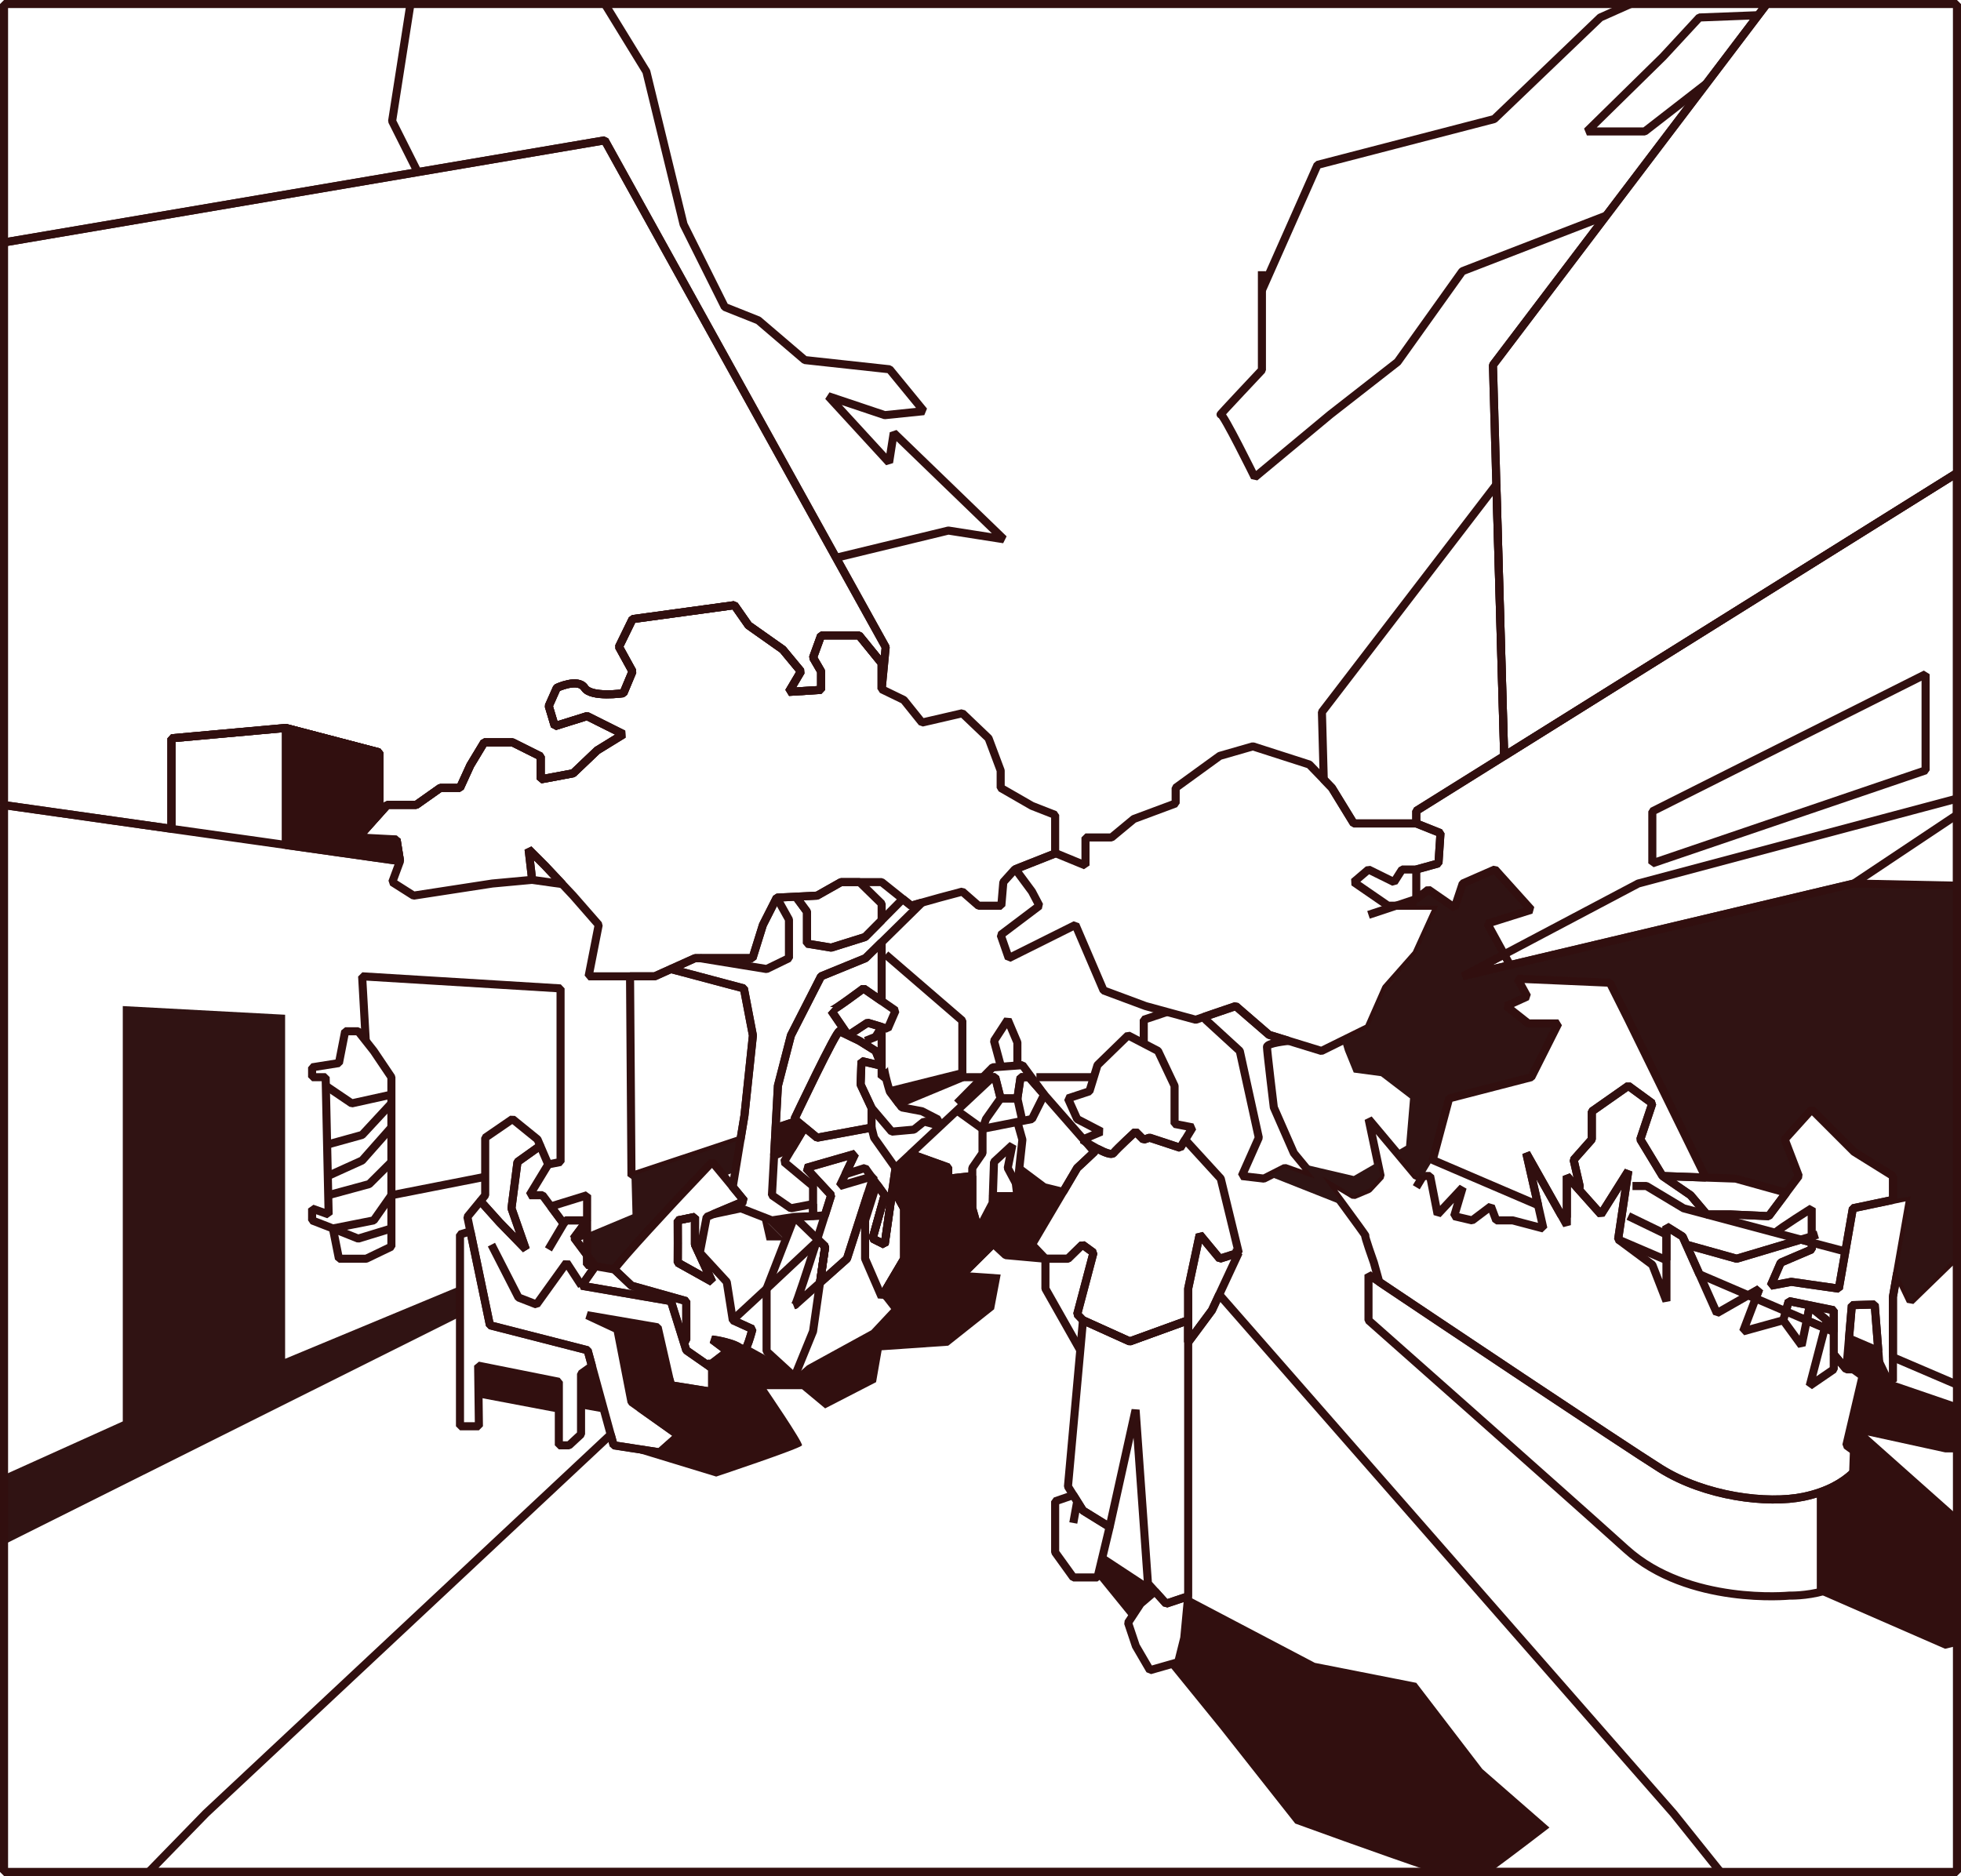
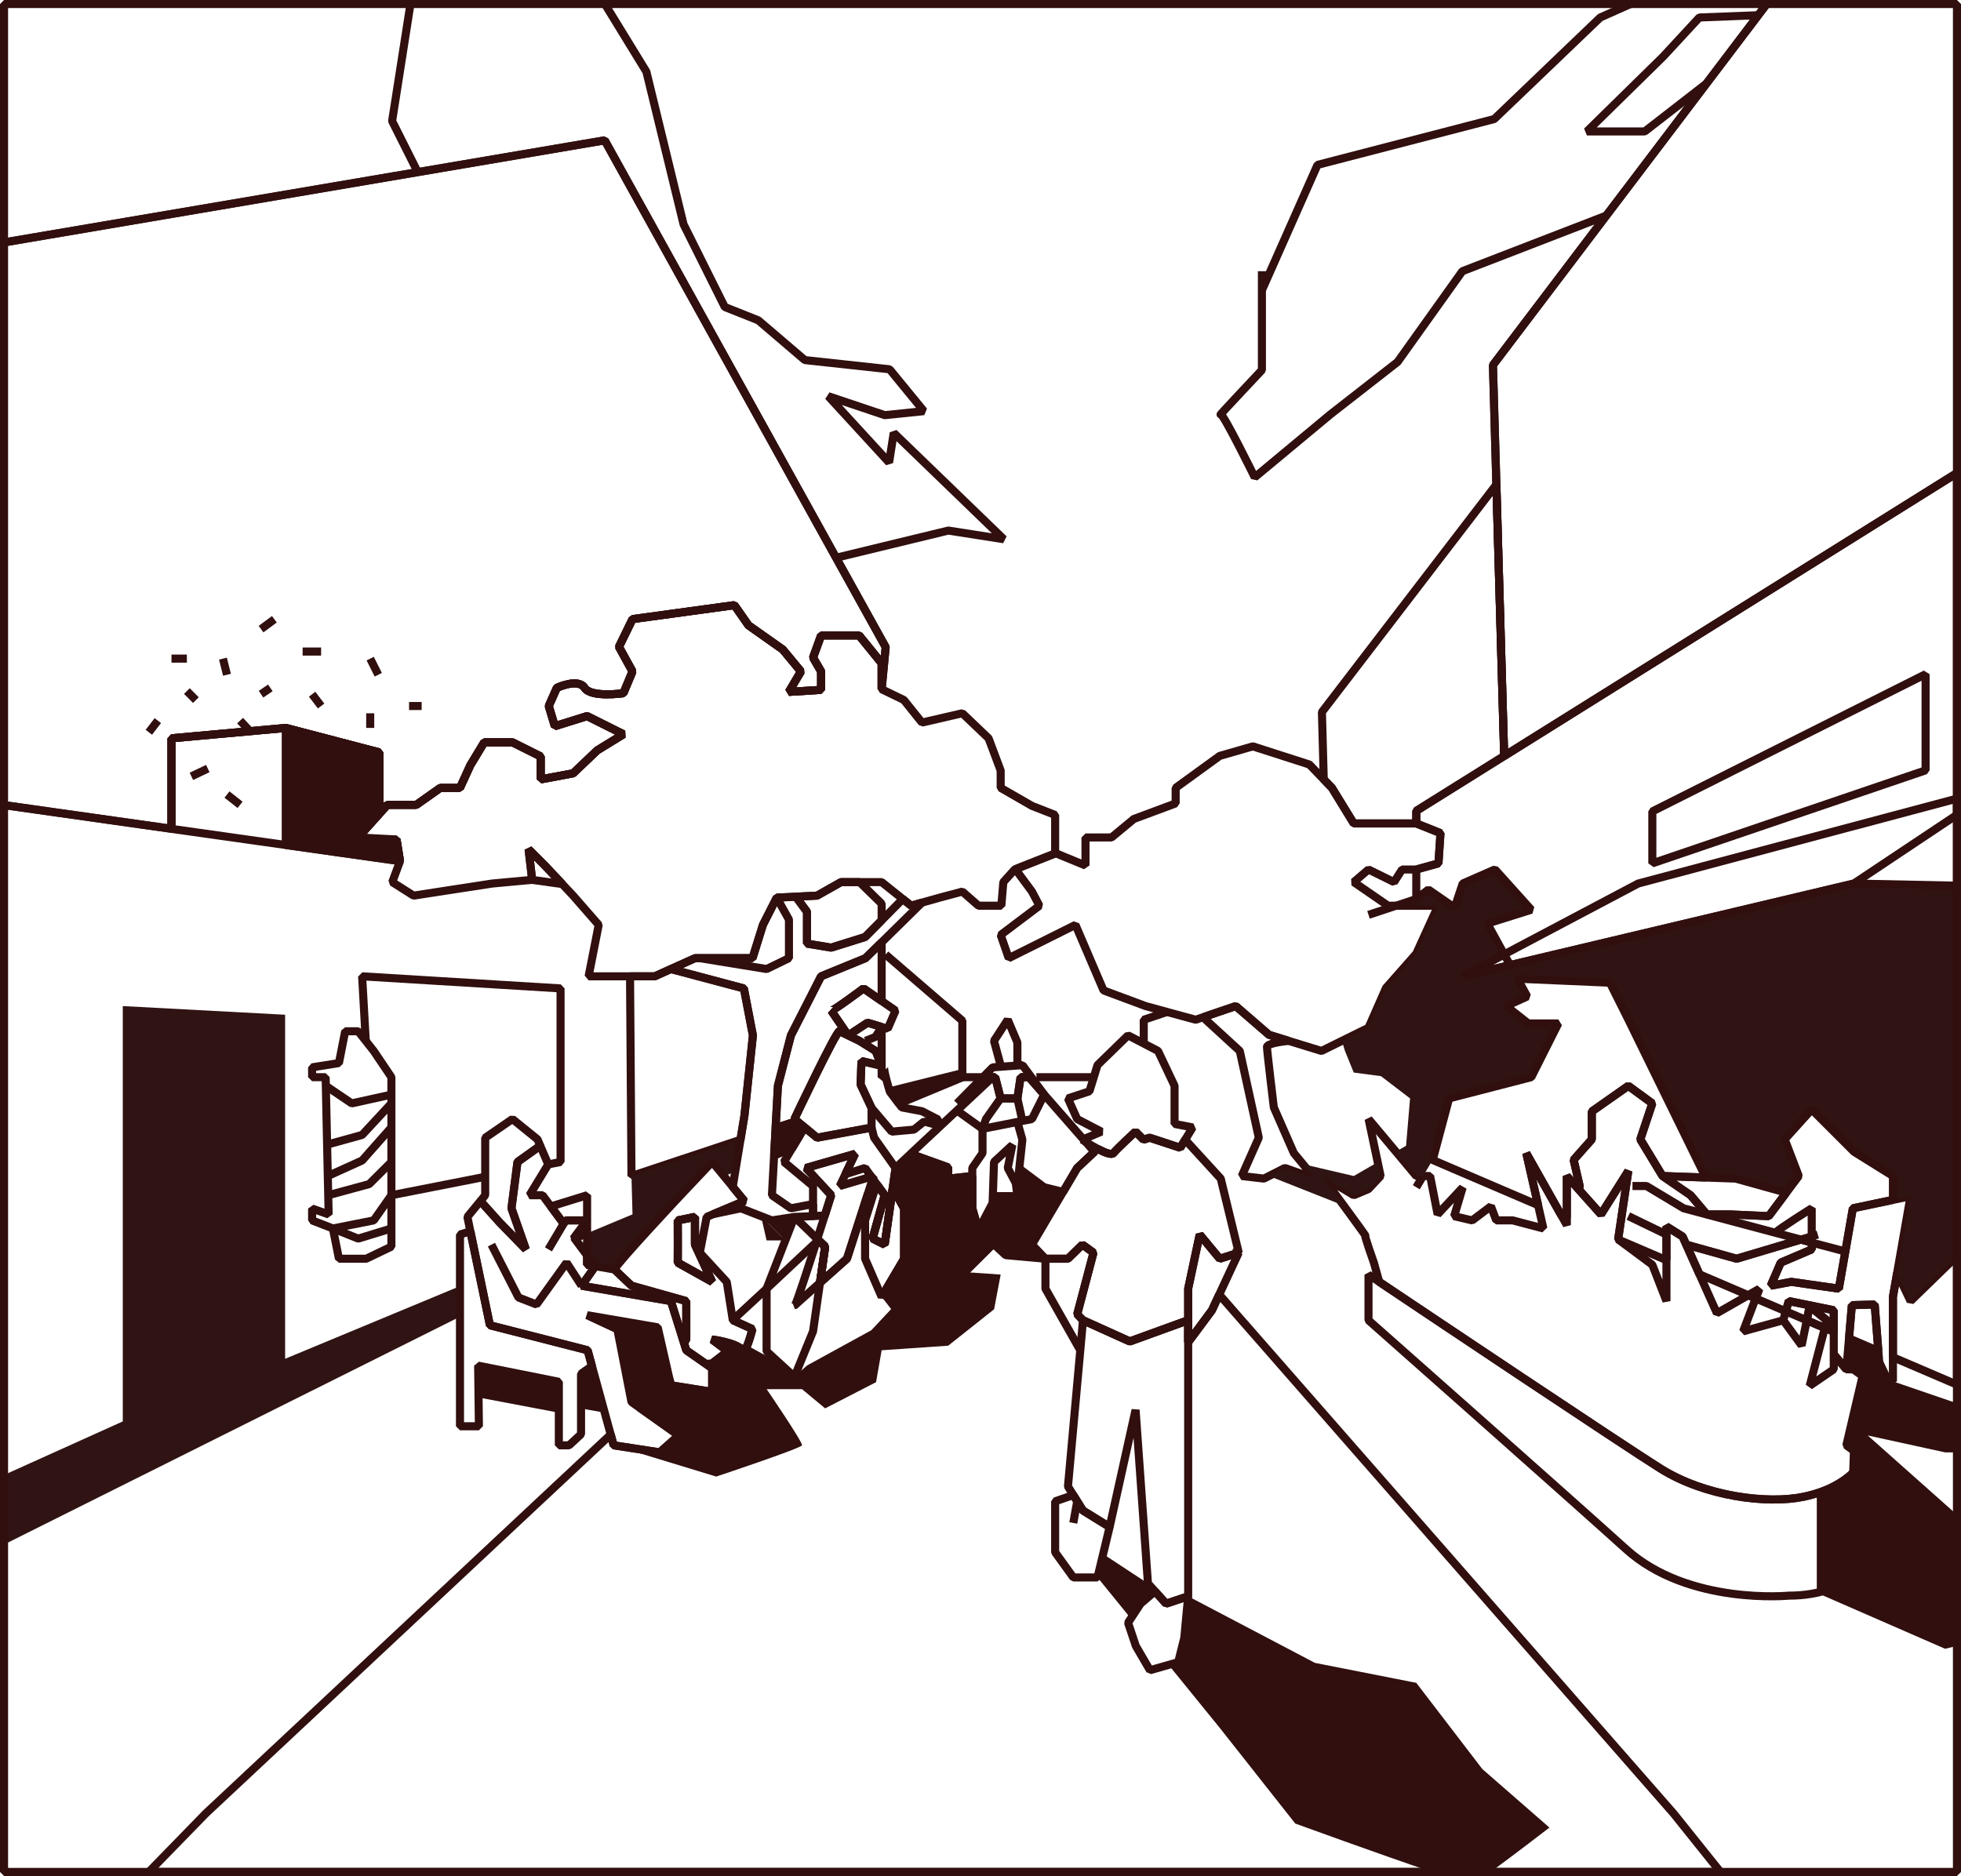
<svg xmlns="http://www.w3.org/2000/svg" id="Layer_1" data-name="Layer 1" viewBox="0 0 972 930">
  <defs>
    <style>.cls-1,.cls-4{fill:#310f0f;}.cls-1,.cls-2{stroke:#310f0f;stroke-linejoin:bevel;stroke-width:4px;}.cls-2,.cls-5{fill:none;}.cls-3{fill:#301313;}.cls-6{fill:#2f1414;}</style>
  </defs>
  <polygon class="cls-1" points="492.34 616.55 478.15 630.63 477 630.55 465 627.7 448.17 631.85 437 642.91 448.17 624 448.17 599.13 442.49 588.9 443.9 579.02 451.36 572.04 470.01 578.73 470.01 584.3 481.93 583 481.93 599 485 609.76 492.34 616.55" />
  <path class="cls-2" d="M482,592.73,463.36,586l23-21.51L504,548h1.26c1.16,4.51,2.69,10.52,2.69,10.52h8.33L517.86,548H522l7.53,8.6,0,0L549,578.81l1,1.12,4.48,5.11-5.54,5.22L545.94,593l-7,11.87-9.41-2.32-12.31-9.2-.93,8.59-.8-1.5.8,6.54H504.12l-.12,3.4-7,13.36L493.93,613V597L482,598.3Z" transform="translate(-12 -14)" />
  <path class="cls-2" d="M864.76,942h-779L114,913,314.71,725.16l1.46,5.34L339,734l9.44-8.38L329,711.82l14.92-14,.66,2.91L365,704V692.33l-1.5-1,1.13-2.34.37.9,7.77-5.93L365,678.09l.13,0,.19,0,.17,0,.37.06.35.06.4.07.45.08.49.09.08,0,.13,0,.86.18c.57.12,1.18.25,1.81.4l1.11.27c.76.2,1.54.41,2.29.65l1.12.37a18.43,18.43,0,0,1,2,.82,4.68,4.68,0,0,1,.55.27,7.44,7.44,0,0,1,.68.38l.41.27a4,4,0,0,1,.37.29l.32.29a3.82,3.82,0,0,1,.27.32,2.49,2.49,0,0,1,.19.3c.25.49.54.62.86.49l.13-.07a2.54,2.54,0,0,0,.56-.6,6.71,6.71,0,0,0,.39-.62c.23-.42.47-.93.7-1.47s.39-1,.58-1.51c.07-.18.13-.36.19-.53,1-2.92,1.81-6.07,1.81-6.07l-9.77-4.49L392,652.85,416.6,629.8l1.08-1L421,632l-2.56,17.91L431.81,638l10.33-32.1,4-3.72.75-.7,3.62,5-6,21.51,6,3,4-28.11,5.68,10.23V638L449,656.91l11.17-11.06L477,641.7l12,2.85,1.15.08,14.19-14.08,6.14,5.68,19.7,1.77h11.17l7.15-7,5.5,4-8.06,30.52,2.86,3L572,679l28.94-10.49v10.91l11.78-15.89,3.61-7.76L841.52,913Z" transform="translate(-12 -14)" />
  <polygon class="cls-2" points="872 639 870.22 643.67 866.57 642.1 872 639" />
  <polygon class="cls-2" points="908.93 649.53 908.93 660.26 904.49 658.35 905.49 654.51 897 647.54 895.56 654.53 885.16 650.07 886.62 645 908.93 649.53" />
  <polygon class="cls-2" points="931.03 669.73 916.49 663.49 917.9 647.02 929.22 646.69 931.03 669.73" />
  <polygon class="cls-2" points="970 622.64 970 686.43 938.26 672.83 938.26 642.91 940.34 631.04 947 645 970 622.64" />
  <polygon class="cls-2" points="263.78 436.18 263.78 436.17 262 421 270 429 278.75 438.29 263.78 436.18" />
  <path class="cls-2" d="M210.28,440.9l-56.64-8-56.64-8V380l56.64-5.13L200,387v30.47l-10.46,11.69h.12c1.47.18,16.17,1.9,18.91,1Z" transform="translate(-12 -14)" />
  <polygon class="cls-2" points="373.19 513.31 369 553 367.02 565.04 313 583 312.29 484 324.52 484 332.55 480.39 368.72 490 373.19 513.31" />
  <path class="cls-2" d="M449,481.13v29.1L440,504s-15.24,11.43-16,11l8.4,12.27-4.29-2.07c-1.14-1.24-22.35,43.52-22.35,43.52l1.19,1-10.53,3.5,1.15-21,6.46-25L419,498,441,489Z" transform="translate(-12 -14)" />
  <polygon class="cls-2" points="426 516 420.43 513.31 430 507 437 509.1 437 528.37 434.01 521 426 516" />
  <line class="cls-2" x1="434.24" y1="551.86" x2="432" y2="552.79" />
  <polyline class="cls-2" points="477 534.09 477.21 534 487.18 534" />
  <path class="cls-3" d="M379,579l-2.6,15.84-5.53,2.3L365,590l-14.91,15.79h0l-.65.68S318,640,316.55,643.33l-9.48-1.63L303,636.23V625.4L325.51,616,325,597Z" transform="translate(-12 -14)" />
  <line class="cls-2" x1="291" y1="611.4" x2="284.85" y2="613.96" />
  <polyline class="cls-2" points="438.97 473.2 477 506 477 532" />
  <polygon class="cls-2" points="970 395.91 970 403.92 918.9 438 807.1 464.52 748.47 478.43 725 484 745.57 473.12 812 438 970 395.91" />
  <polygon class="cls-3" points="228 637.59 228 652.75 2 765.68 2 731.2 60.86 704.65 60.86 498.75 141.32 503.05 141.32 673.61 228 637.59" />
  <polygon class="cls-2" points="291 605 291 622.23 284.85 613.96 284.58 613.6 291 605" />
  <polygon class="cls-2" points="291.01 592.52 291 605 280.33 605 279.38 606.61 273.04 598.08 291.01 592.52" />
  <polygon class="cls-2" points="293.41 677.21 288 681.06 288 711 282.07 716.5 277 716.5 277 685 237 677 237.2 692.79 237.38 707.06 228 707.06 228 612 233.15 610.41 237.95 633.45 242.84 656.98 291.26 669.38 293.41 677.21" />
  <polygon class="cls-2" points="340.17 645 340.17 664.25 338.88 665.26 332.55 645 288.28 637.38 295.07 627.7 304.55 629.33 313 637.38 340.17 645" />
  <path class="cls-2" d="M936,784c-4,22-37,21-37,21s-50,5-81-23S690.32,668.51,690.32,668.51V645.9l5.31,3.56c23.75,15.92,120,80.36,139.37,92.54,22.18,13.92,53,17.76,71,14,24-5,30-19.07,30-19.07S940,762,936,784Z" transform="translate(-12 -14)" />
  <path class="cls-2" d="M535,418v19.1l-19.7,7.78-.3.12-5.68,6.29-1,11.71H497l-8-7-11.24,3L469,461.46,463.64,463l-4.15-3.32L449,451.29H428.88L417,458l-10.51.53L397,459l-6.85,13.5L385,489H356.52l-12,5.39-8,3.61H303.75l5-25.5L296.08,458l-5.33-5.67L282,443l-8-8,1.78,15.17L256,452l-39,6-10.57-6.71,3.85-10.39-1.71-10.74c-2.74.91-17.44-.81-18.91-1h-.12L200,417.47l4-4.47h14.34l11.92-8.42H240l5.11-11.17L252,382h14l14,7v11.36l16.08-3L308,386l13-8-18-9-16,5-3-10,4-9s10.53-5,13.77,0S321,357.66,321,357.66l4.51-10.79-6.71-12.19h0l6.71-13.76,26.69-3.65L376,314l7,10,17,12,9,10.87L403,357l16-1v-9.13L415,340l4-11h18.82L449,342.76v12.91L460,361l9,11.21,20-4.62L502,380l6,16v8.58l15.5,8.92Z" transform="translate(-12 -14)" />
  <polygon class="cls-2" points="678.32 431.05 671 437.29 688 449 712.83 449 702 472.76 687.01 489.75 678.32 509.5 665.14 516 655 521 629 513 612.52 498.75 596.93 504.07 592.66 505.53 578.48 501.66 567.83 498.75 547 491 533.08 458.5 500 475 496 463.5 515.2 449 511.5 441.97 503.3 430.88 523 423.1 523 422.87 538.04 429.06 538.04 415.16 550.95 415.16 562 406 582.73 398.28 582.73 390.58 604.58 374.73 621 370 649 379 656.14 386.38 660.19 390.58 663.6 396.14 671 408.21 702 408.21 714 413 713 428 702 431.05 694.95 431.05 690.98 437.29 678.32 431.05" />
  <path class="cls-2" d="M927.17,730.5l8.83,6.43S930,751,906,756c-18,3.76-48.82-.08-71-14-19.41-12.18-115.62-76.62-139.37-92.54L693,640s-5-14-4.25-13.46c.38.27-5.14-7.3-10.68-14.85-5.24-7.13-10.5-14.24-10.82-14.67l15.75,9.5,7.32-3.07,6-6.45-1.44-6.84-4.52-21.4,13.56,16.17L714,597h6.86l3.72,19L737,602.7l-4.23,14.2,8.94,2.1,9.29-7,2.63,7h8.19L777,623l-2.62-11.55-5.86-25.8,17.31,30.71,2.8,5V597l6,6.81L805.55,616l13.55-21.53-5.05,33.94L831,641l7,18V622l8,5,1.79,4,6.59,14.72L863,665l15.57-8.9,3.65,1.57L876,674l19.89-5.49L905,681l2.56-12.47,8.93,3.82L909,701l11.93-8.17v-7.45l6.24,7.45H936Z" transform="translate(-12 -14)" />
  <line class="cls-2" x1="655.25" y1="583.02" x2="655.23" y2="583" />
  <polygon class="cls-2" points="905.49 654.51 904.49 658.35 895.56 654.53 897 647.54 905.49 654.51" />
  <polygon class="cls-2" points="154.7 605 165 609 168 624 181.52 624 194 618 194 534 185.24 521 177.54 511.24 171.09 511.24 168 527 154.7 529.12 154.7 534 161.41 534 162.23 571.65 162.69 592.52 162.9 602.04 154.7 599.13 154.7 605" />
  <polygon class="cls-2" points="588.94 654.51 588.94 791.35 578 795 572.5 788.89 569 785 562.87 698.94 550 757 536.8 748.84 533.94 744.27 532 741.16 529.35 736.92 535.46 669.38 535.46 669.37 536.8 654.51 560 665 588.94 654.51" />
  <polyline class="cls-2" points="161.5 538.3 174.35 546.99 194 542.65" />
  <polyline class="cls-2" points="162.48 583 179.5 575.3 194 558.91" />
  <polyline class="cls-2" points="161.5 567.62 179.5 562.63 194 546.99" />
  <polyline class="cls-2" points="162.69 592.52 183 587 194 576.04" />
  <path class="cls-2" d="M441.66,558.22l2.34,5V573l-27,5-6.18-5.12L407,569.75l-1.19-1S427,524,428.14,525.24l4.29,2.07L438,530l8,5,3,7.37L439,540l-.43,11.62Z" transform="translate(-12 -14)" />
  <polygon class="cls-2" points="409 618 406.44 635.91 403 660 393.79 682.55 379.97 669.89 379.97 638.84 389.26 614.93 393.79 603.27 405.1 614.22 405.68 614.79 409 618" />
  <polygon class="cls-2" points="448.17 599.13 448.17 624 437 642.91 428.8 624 428.8 605 434.11 588.18 434.49 586.96 434.86 587.48 438.48 592.52 432.52 614.03 438.48 617.01 442.49 588.9 448.17 599.13" />
  <path class="cls-2" d="M455.9,593l-1.41,9.88-4,28.11-6-3,6-21.51-3.62-5-.37-.52-1.91-2.66L445,597l-1.11.33L440.8,593l-9.8,3.14L435.83,586l-24.33,7,12.5,13.5s-1.28,4.06-3.16,10l-5.84.41V602l-14.42-12,4.12-6.91,6.09-10.22L417,578l27-5,1.27,5Z" transform="translate(-12 -14)" />
  <path class="cls-2" d="M477,569v2.83L470,570l-5,4-11,1-7.76-9.14L444,563.23l-2.34-5-3.09-6.6L439,540l10,2.37V548l1.94-.49c.84,3.54,2.06,7.49,2.06,7.49l4.6,6.14L459,563l10,1.88Z" transform="translate(-12 -14)" />
  <path class="cls-2" d="M450.94,547.51c-.68-2.88-1.12-5.49-.46-5.47" transform="translate(-12 -14)" />
  <path class="cls-2" d="M455.9,515l-3.9,9-3-.9-7-2.1-9.57,6.31L424,515c.73.39,16-11,16-11l9,6.23Z" transform="translate(-12 -14)" />
  <polyline class="cls-2" points="429 516 434 514 437 509.1" />
  <line class="cls-2" x1="533.94" y1="744.27" x2="532" y2="755" />
  <polygon class="cls-2" points="550 757 546.79 770.39 544 782 532 782 523 769.5 523 744.27 532 741.16 533.94 744.27 536.8 748.84 550 757" />
  <polygon class="cls-2" points="588.94 791.35 587 812 584 824 579.23 825.36 570 828 563 816 559.14 804.46 560.53 802.35 565.35 795 572.5 788.89 578 795 588.94 791.35" />
  <polygon class="cls-4" points="572.5 788.89 565.35 795 560.53 802.35 544 782 546.79 770.39 569 785 572.5 788.89" />
  <path class="cls-4" d="M780,920s-17.85,13.77-29.15,22H721.78c-26-8.77-67.78-24-67.78-24l-37-46.91-25.77-31.73L596,838l3-12,1.94-20.65,62.81,33L714,848.25,746.75,891Z" transform="translate(-12 -14)" />
  <path class="cls-2" d="M603.17,572.91,599.45,579,597,583l-15.18-5-3,1-4-4s-9,8.3-10.93,10.65c-.92,1.11-4.44-.32-7.89-2.15h0c-2.35-1.24-4.67-2.66-6.1-3.57-.89-.56-1.44-.93-1.44-.93l.46-.19,9-3.81-12-6.24-4.59-10.24L552,555l2.16-7,1.84-6,15.14-14.73L586,535l8.19,17.3v18.87Z" transform="translate(-12 -14)" />
  <polyline class="cls-2" points="194 609 177.54 614.03 165 609 185.24 605 194 592.52 240.5 583.38" />
  <polyline class="cls-2" points="181.3 516 179.5 484 277.85 490 277.85 576.04 271.74 577.24" />
  <polyline class="cls-2" points="346.87 475 379.97 480.39 391.06 475 391.06 455.88 385 445" />
  <line class="cls-2" x1="448.17" y1="445" x2="447.49" y2="445.68" />
  <path class="cls-2" d="M663.75,598.28,648.86,593,641,597l-2.54,1.28L627.5,597l8.44-19-9.43-43-16.88-15.47-.7-1.46,15.59-5.32L641,527l9.75,3S640,531,640,533s3.39,30,3.39,30l9.93,22.64,4.53,5.49Z" transform="translate(-12 -14)" />
  <path class="cls-2" d="M626,635l-9.42,3-9.93-12-3.2,15-2.51,11.79v15.67L572,679l-23.2-10.49-2.86-3L554,635l-5.5-4-7.15,7H530.18l-6.68-7,7-11.89,8.41-14.23,7-11.87,2.94-2.76,5.54-5.22L556,583.5h0c3.45,1.83,7,3.26,7.89,2.15,1.95-2.35,10.93-10.65,10.93-10.65l4,4,3-1L597,583l2.45-4,17.63,19.28Z" transform="translate(-12 -14)" />
  <path class="cls-5" d="M626,635" transform="translate(-12 -14)" />
  <polygon class="cls-2" points="614 621 604.33 641.77 600.72 649.53 588.94 665.42 588.94 638.84 591.45 627.05 594.65 612.01 604.58 624 614 621" />
  <line class="cls-2" x1="614" y1="621" x2="611.03" y2="621" />
  <line class="cls-2" x1="487.18" y1="534" x2="474.34" y2="546.99" />
  <polyline class="cls-2" points="474.34 550.53 487 559.62 504.28 556.19 506.76 555.7 511.5 554.76 517.56 542.65 517.52 542.6" />
  <polyline class="cls-2" points="495.95 528.04 492.69 516 499.5 505.53 504.28 516.79 504.28 529.12" />
  <path class="cls-2" d="M406,661l.12-.11C406.06,661,406,661,406,661Z" transform="translate(-12 -14)" />
  <path class="cls-2" d="M444.58,598.3l-2.44,7.6L431.81,638l-13.37,11.91L421,632l-3.32-3.21-.58-.57c1.36-4.25,2.66-8.3,3.74-11.73,1.88-5.91,3.16-10,3.16-10L411.5,593l24.33-7L431,596.16l-2.76,5.8,15.65-4.63Z" transform="translate(-12 -14)" />
  <path class="cls-2" d="M421,632l-2.56,17.91-12.32,11c.91-1.57,6-17,10.48-31.09.17-.53.33-1.06.5-1.58l.58.57Z" transform="translate(-12 -14)" />
  <polygon class="cls-2" points="433 583 432.58 584.3 431.89 583.33 433 583" />
  <path class="cls-2" d="M529.52,556.6,522,548h-4.13l-1.58,10.52H508s-1.53-6-2.69-10.52h-6.08l4.82-4.88,12.28-.9,2.48-.18Z" transform="translate(-12 -14)" />
  <polyline class="cls-2" points="566.92 517.33 566.92 505.53 578.48 501.66" />
  <polygon class="cls-2" points="253.52 599 260.65 619.37 247.59 605.94 238.13 595.41 240.5 592.52 240.5 564.03 254.01 554.76 266.43 564.83 267.78 568 256.5 576.04 255.94 580.35 253.52 599" />
  <polygon class="cls-2" points="295.07 627.7 291 627 291 622.23 295.07 627.7" />
  <path class="cls-2" d="M347.94,639.94s.06-18.94,0-20.94l8.53-1.73V631L365,649.46Z" transform="translate(-12 -14)" />
  <path class="cls-2" d="M375.23,668.51l-3-19L358.87,635l3.4-17.73,3.26-1.37L381,609.41l-6-7.31-4.05-4.92L365,590l-14.91,15.79h0l-.65.68S318,640,316.55,643.33l8.45,8L352.17,659v19.25l-1.29,1,1.29,4.12,4.12,2.87,7.21,5,1.13-2.34.37.9,7.77-5.93L365,678.09l.13,0,.19,0,.17,0,2.06.36.08,0,.28.05.71.15c.57.12,1.18.25,1.81.4l1.11.27c.76.2,1.54.41,2.29.65.38.11.76.24,1.12.37a18.43,18.43,0,0,1,2,.82,5.6,5.6,0,0,1,.55.27,7.44,7.44,0,0,1,.68.38l.41.27a4,4,0,0,1,.37.29l.32.29a3.82,3.82,0,0,1,.27.32,2.49,2.49,0,0,1,.19.3c.25.49.54.62.86.49l.13-.07a2.54,2.54,0,0,0,.56-.6,6.71,6.71,0,0,0,.39-.62c.23-.42.47-.93.7-1.47s.39-1,.58-1.51c.07-.18.13-.36.19-.53,1-2.92,1.81-6.07,1.81-6.07Zm-27.29-28.57s.06-18.94,0-20.94l8.53-1.73V631L365,649.46Z" transform="translate(-12 -14)" />
  <polygon class="cls-1" points="398.79 558.91 392.7 569.13 383.7 572.87 384.45 559.25 394.98 555.75 398.79 558.91" />
  <polygon class="cls-2" points="457 447.46 438.97 465.2 437 467.13 429 475 406.95 484 392.06 513.31 385.6 538.3 384.45 559.25 383.7 572.87 382.62 592.52 392 599 403 596.9 403 602.9 393.79 603.27 382.62 605 377.23 602.9 367.23 599 353.53 601.9 368.97 595.41 362.94 588.1 363.26 587.96 364.42 580.88 367.02 565.04 369 553 373.19 513.31 368.72 490 332.55 480.39 344.52 475 373 475 378.15 458.5 385 445 394.49 444.53 400 452 400 467.79 412 469.78 428.8 464.52 437 456.26 447.49 445.68 451.64 449 457 447.46" />
  <polygon class="cls-2" points="437 448 437 456.26 428.8 464.52 412 469.78 400 467.79 400 452 394.49 444.53 405 444 416.88 437.29 426.05 437.29 437 448" />
  <path class="cls-2" d="M347.94,639.94s.06-18.94,0-20.94l8.53-1.73V631L365,649.46Z" transform="translate(-12 -14)" />
  <polyline class="cls-2" points="809.16 587.96 816.11 587.96 834.48 599 892.62 614.51" />
  <path class="cls-2" d="M926.67,634.4,910,630V613s-16,10-17.87,12" transform="translate(-12 -14)" />
  <polyline class="cls-2" points="243.59 617.01 256.99 643.21 265.93 646.69 280.83 625.95 288.28 637.38" />
  <polygon class="cls-2" points="321.46 657.22 291 652 306 659 307.58 667.11 313 695 316.97 697.82 336.44 711.62 327 720 304.17 716.5 302.71 711.16 299.74 700.33 293.41 677.21 291.26 669.38 242.84 656.98 237.95 633.45 233.15 610.41 231.67 603.27 238.13 595.41 247.59 605.94 260.65 619.37 253.52 599 255.94 580.35 256.5 576.04 267.78 568 271.74 577.24 262.46 592.52 268.91 592.52 273.04 598.08 279.38 606.61 280.33 605 291 605 284.58 613.6 284.85 613.96 291 622.23 291 627 295.07 627.7 288.28 637.38 332.55 645 338.88 665.26 340.17 669.38 344.29 672.25 351.5 677.29 353 678.33 353 690 332.55 686.77 331.89 683.86 326 658 321.46 657.22" />
  <line class="cls-2" x1="284.58" y1="613.6" x2="284.08" y2="614.27" />
  <line class="cls-2" x1="279.38" y1="606.61" x2="271.83" y2="619.37" />
  <line class="cls-2" x1="513.71" y1="534" x2="542.16" y2="534" />
  <polygon class="cls-2" points="947 593 940.34 631.04 938.26 642.91 938.26 684.79 932 682 931.03 669.73 929.22 646.69 917.9 647.02 916.49 663.49 915.17 678.83 908.93 671.38 908.93 649.53 886.62 645 885.16 650.07 870.22 643.67 872 639 866.57 642.1 842.38 631.73 835.79 617.01 860.8 624 892.62 614.51 898.04 615.96 898.04 619.37 882.65 625.94 877.68 637.38 887.86 635.46 911.45 638.84 914.67 620.4 918.4 599 938.26 594.83 947 593" />
  <line class="cls-2" x1="885.16" y1="650.07" x2="883.89" y2="654.51" />
  <line class="cls-2" x1="807.1" y1="602.86" x2="826" y2="612.01" />
  <polyline class="cls-2" points="901.02 612.01 898.04 612.9 892.62 614.51" />
  <polygon class="cls-3" points="970 439.07 970 622.64 947 645 940.34 631.04 947 593 938.26 594.83 938.26 583 919 571 898 550 884.63 564.83 891.59 583 885.4 591.26 860.3 584.28 845.49 583.76 807.1 505.41 797.96 487.17 752.17 485.18 757 494 746.59 498.75 757.52 507.36 772.41 507.36 759.01 534 718.29 544.52 710.13 575.05 705.35 583 702 583 691.88 570.93 696.94 568 698.92 544.52 684.52 533.51 671 531.7 666.65 521 665.14 516 678.32 509.5 687.01 489.75 702 472.76 712.83 449 702 449 702 445.68 708 441 721 450 725 438 741 431 759 451 737.21 457.86 745.57 473.12 725 484 748.47 478.43 807.1 464.52 918.9 438 970 439.07" />
  <polygon class="cls-2" points="845.49 583.76 824.06 583 813.05 564.83 819 547 807.1 538.3 789 551 789 564.83 780 575 783 588 782.68 589.81 776.63 583 776.63 603.55 773.83 602.36 756.52 571.65 762.38 597.45 710.13 575.05 718.29 544.52 759.01 534 772.41 507.36 757.52 507.36 746.59 498.75 757 494 752.17 485.18 797.96 487.17 807.1 505.41 845.49 583.76" />
  <polygon class="cls-2" points="970 234.5 970 439.07 918.9 438 807.1 464.52 748.47 478.43 725 484 745.57 473.12 737.21 457.86 759 451 741 431 725 438 721 450 708 441 702 445.68 702 431.05 713 428 714 413 702 408.21 702 402 745.57 374.77 970 234.5" />
  <polygon class="cls-2" points="885.4 591.26 876.69 602.9 857.5 602.04 846 602.04 837.96 592.52 824.06 583 845.49 583.76 860.3 584.28 885.4 591.26" />
  <polygon class="cls-2" points="938.26 583 938.26 594.83 918.4 599 914.67 620.4 911.45 638.84 887.86 635.46 877.68 637.38 882.65 625.94 898.04 619.37 898.04 615.96 892.62 614.51 860.8 624 835.79 617.01 834 613 826 608 826 624.71 802.05 614.45 807.1 580.51 793.55 602.04 782.68 589.81 783 588 780 575 789 564.83 789 551 807.1 538.3 819 547 813.05 564.83 824.06 583 837.96 592.52 846 602.04 857.5 602.04 876.69 602.9 885.4 591.26 891.59 583 884.63 564.83 898 550 919 571 938.26 583" />
  <polygon class="cls-2" points="954.45 342.17 954.45 381.89 819 428 819 402.25 954.45 334.22 954.45 342.17" />
  <polyline class="cls-2" points="504.28 556.19 506.76 565 505.21 579.37" />
  <polyline class="cls-2" points="492.12 593 492.69 576.04 501.79 567.62 499.5 579.02 503.48 586.46" />
  <polyline class="cls-2" points="495.95 544.52 488.72 554.76 487 559.62 487 571.65 481.93 579.02 481.93 583" />
  <line class="cls-2" x1="504.28" y1="544.52" x2="506.76" y2="555.7" />
  <polygon class="cls-4" points="964.13 720 925.78 711.62 970 750.94 970 815.94 964.13 817.37 900.53 789.61 900.52 789.61 900.52 741.16 904.41 738.91 916.49 731.9 916.99 717.83 917.38 707.07 917.38 707.06 917.39 707.02 924 685.19 922.72 684.27 915.17 678.83 916.49 663.49 931.03 669.73 938.26 684.79 968.06 695 970 696.68 970 720 964.13 720" />
  <polygon class="cls-4" points="277 685 277 700.33 237.2 692.79 237 677 277 685" />
  <line class="cls-5" x1="284.08" y1="701.67" x2="277" y2="700.33" />
  <line class="cls-5" x1="237.2" y1="692.79" x2="231.67" y2="691.74" />
  <polygon class="cls-4" points="299.74 700.33 288 698.23 288 681.06 293.41 677.21 299.74 700.33" />
  <line class="cls-5" x1="288" y1="698.23" x2="287.79" y2="698.19" />
  <path class="cls-4" d="M508,645.85l-3.26,17.21L482,681.11l-33,2.27-2.76,15.81-25.24,13-11.47-9.53H392S410,729,409.52,730.5,367,746,367,746l-50.83-15.5L339,734l9.44-8.38L329,711.82,325,709l-5.42-27.89L318,673l-15-7,30.46,5.22L338,672l5.89,25.86.66,2.91L365,704V692.33l-1.5-1,9.27-7.37L365,678.09l.13,0,.19,0,.17,0,2.06.36.08,0,14.79,2.56,9.55,5.26,13.82,10.18,6.27-5.55,31.83-17.45,9.82-10.49L449,656.91l11.17-11.06L477,641.7l12,2.85,1.15.08Z" transform="translate(-12 -14)" />
  <polygon class="cls-4" points="353 678.33 353 690 351.5 677.29 353 678.33" />
  <path class="cls-6" d="M696.28,597l-6,6.45L683,606.52,667.25,597c.32.43,5.58,7.54,10.82,14.67L641,597l7.89-4,14.89,5.26-5.9-7.14L683,597l11.84-6.84Z" transform="translate(-12 -14)" />
  <line class="cls-5" x1="684.52" y1="605" x2="666.07" y2="597.69" />
  <polyline class="cls-2" points="678.32 453.53 691.99 449 702 445.68" />
  <line class="cls-2" x1="748.47" y1="478.43" x2="745.57" y2="473.12" />
  <line class="cls-2" x1="705.35" y1="583" x2="702" y2="588.57" />
  <polygon class="cls-4" points="518.52 605.12 511.5 617.01 518.18 624 498.48 622.23 492.34 616.55 485 609.76 492 596.4 492.12 593 504.28 593 503.48 586.46 504.28 587.96 505.21 579.37 517.52 588.57 526.93 590.89 518.52 605.12" />
  <polyline class="cls-2" points="518.18 624 518.18 638.84 535.46 669.38" />
  <line class="cls-5" x1="502.35" y1="606.61" x2="492.34" y2="616.55" />
  <line class="cls-5" x1="478.15" y1="630.63" x2="470.01" y2="638.71" />
  <polygon class="cls-4" points="393.79 603.27 389.26 614.93 377.23 602.9 382.62 605 393.79 603.27" />
  <polygon class="cls-4" points="389.26 614.93 379.97 614.93 377.23 602.9 389.26 614.93" />
  <path class="cls-2" d="M127,778" transform="translate(-12 -14)" />
  <polygon class="cls-1" points="477 532 477 534.09 445.6 547.14 441 541 477 532" />
  <polygon class="cls-1" points="198.28 426.9 141.64 418.88 141.64 360.87 188 373 188 403.47 177.54 415.16 177.66 415.17 196.57 416.16 198.28 426.9" />
  <line class="cls-2" x1="85" y1="412.28" x2="85" y2="410.87" />
  <path class="cls-2" d="M449,355.67V342.76L437.82,329H419l-4,11,4,6.87V356l-16,1,6-10.13L400,336l-17-12-7-10-23.8,3.26-26.69,3.65-6.71,13.76h0l6.71,12.19L321,357.66S305,360,301.77,355,288,355,288,355l-4,9,3,10,16-5,18,9-13,8-11.92,11.38-16.08,3V389l-14-7H252l-6.89,11.41L240,404.58h-9.74L218.34,413H204l-4,4.47V387l-46.36-12.13L97,380v44.87L14,413.12V134.18L219.06,99.32l92.68-15.76L426.42,290.5,451,334.81Z" transform="translate(-12 -14)" />
  <polygon class="cls-2" points="970 2 970 234.5 745.57 374.77 741.7 240.21 740 181 796.2 106.86 845.8 41.45 871.5 7.54 875.7 2 970 2" />
  <path class="cls-2" d="M982,248.5V942H14V413.12l83,11.75V380l56.64-5.13L200,387v30.47l4-4.47h14.34l11.92-8.42H240l5.11-11.17L252,382h14l14,7v11.36l16.08-3L308,386l13-8-18-9-16,5-3-10,4-9s10.53-5,13.77,0S321,357.66,321,357.66l4.51-10.79-6.71-12.19h0l6.71-13.76,26.69-3.65L376,314l7,10,17,12,9,10.87L403,357l16-1v-9.13L415,340l4-11h18.82L449,342.76v12.91l2-20.86L426.42,290.5,311.74,83.56,219.06,99.32,14,134.18V16H887.7l-4.2,5.54L857.8,55.45l-49.6,65.41L752,195l1.7,59.21,3.87,134.56Z" transform="translate(-12 -14)" />
  <polygon class="cls-2" points="745.57 374.77 702 402 702 408.21 671 408.21 663.6 396.14 660.19 390.58 656.14 386.38 655.23 353 741.7 240.21 745.57 374.77" />
  <path class="cls-2" d="M637.49,148.45v49s-21.56,22.89-20.45,22,16.89,31.16,16.89,31.16l37.48-31.16,33.31-26,32.12-45,71.36-27.59" transform="translate(-12 -14)" />
  <polyline class="cls-2" points="845.8 41.45 815.25 65.16 786.57 65.16 824.34 28.09 842.31 8.67 871.5 7.54" />
  <polyline class="cls-2" points="625.49 143.88 653.04 81.74 740.64 59.02 793.2 8.67 808.15 2" />
  <polyline class="cls-2" points="299.82 2 320.38 35.52 338.82 111.23 359.24 152.18 375.88 158.81 398.92 178.5 440.94 183.07 457.94 203.82 438.55 205.81 410.51 196.4 440.69 229.27 442.99 214.59 497.55 267.32 470.07 263.02 414.42 276.5" />
  <polyline class="cls-2" points="202.12 2 203.27 3.11 194.36 60.02 207.06 85.32" />
+   <line class="cls-2" x1="187.5" y1="334.5" x2="183.5" y2="326.5" />
+   <line class="cls-2" x1="209" y1="350" x2="202.75" y2="350" />
+   <line class="cls-2" x1="154.7" y1="344.15" x2="159.17" y2="350" />
+   <line class="cls-2" x1="129.38" y1="344.15" x2="134" y2="341" />
+   <line class="cls-2" x1="150" y1="323" x2="159.17" y2="323" />
+   <line class="cls-2" x1="183.5" y1="353.59" x2="183.5" y2="360.87" />
+   <line class="cls-2" x1="73.78" y1="363.02" x2="78.23" y2="357.23" />
+   <line class="cls-2" x1="92.63" y1="342.58" x2="97.1" y2="347.08" />
+   <line class="cls-2" x1="110.51" y1="326.5" x2="112.5" y2="334.5" />
+   <line class="cls-2" x1="94.87" y1="384.87" x2="103" y2="381" />
+   <line class="cls-2" x1="112.5" y1="393.88" x2="119" y2="399" />
+   <line class="cls-2" x1="119" y1="357.23" x2="124.41" y2="363.02" />
+   <line class="cls-2" x1="129.38" y1="311.88" x2="136" y2="307" />
+   <line class="cls-2" x1="85" y1="326.5" x2="92.63" y2="326.5" />
</svg>
